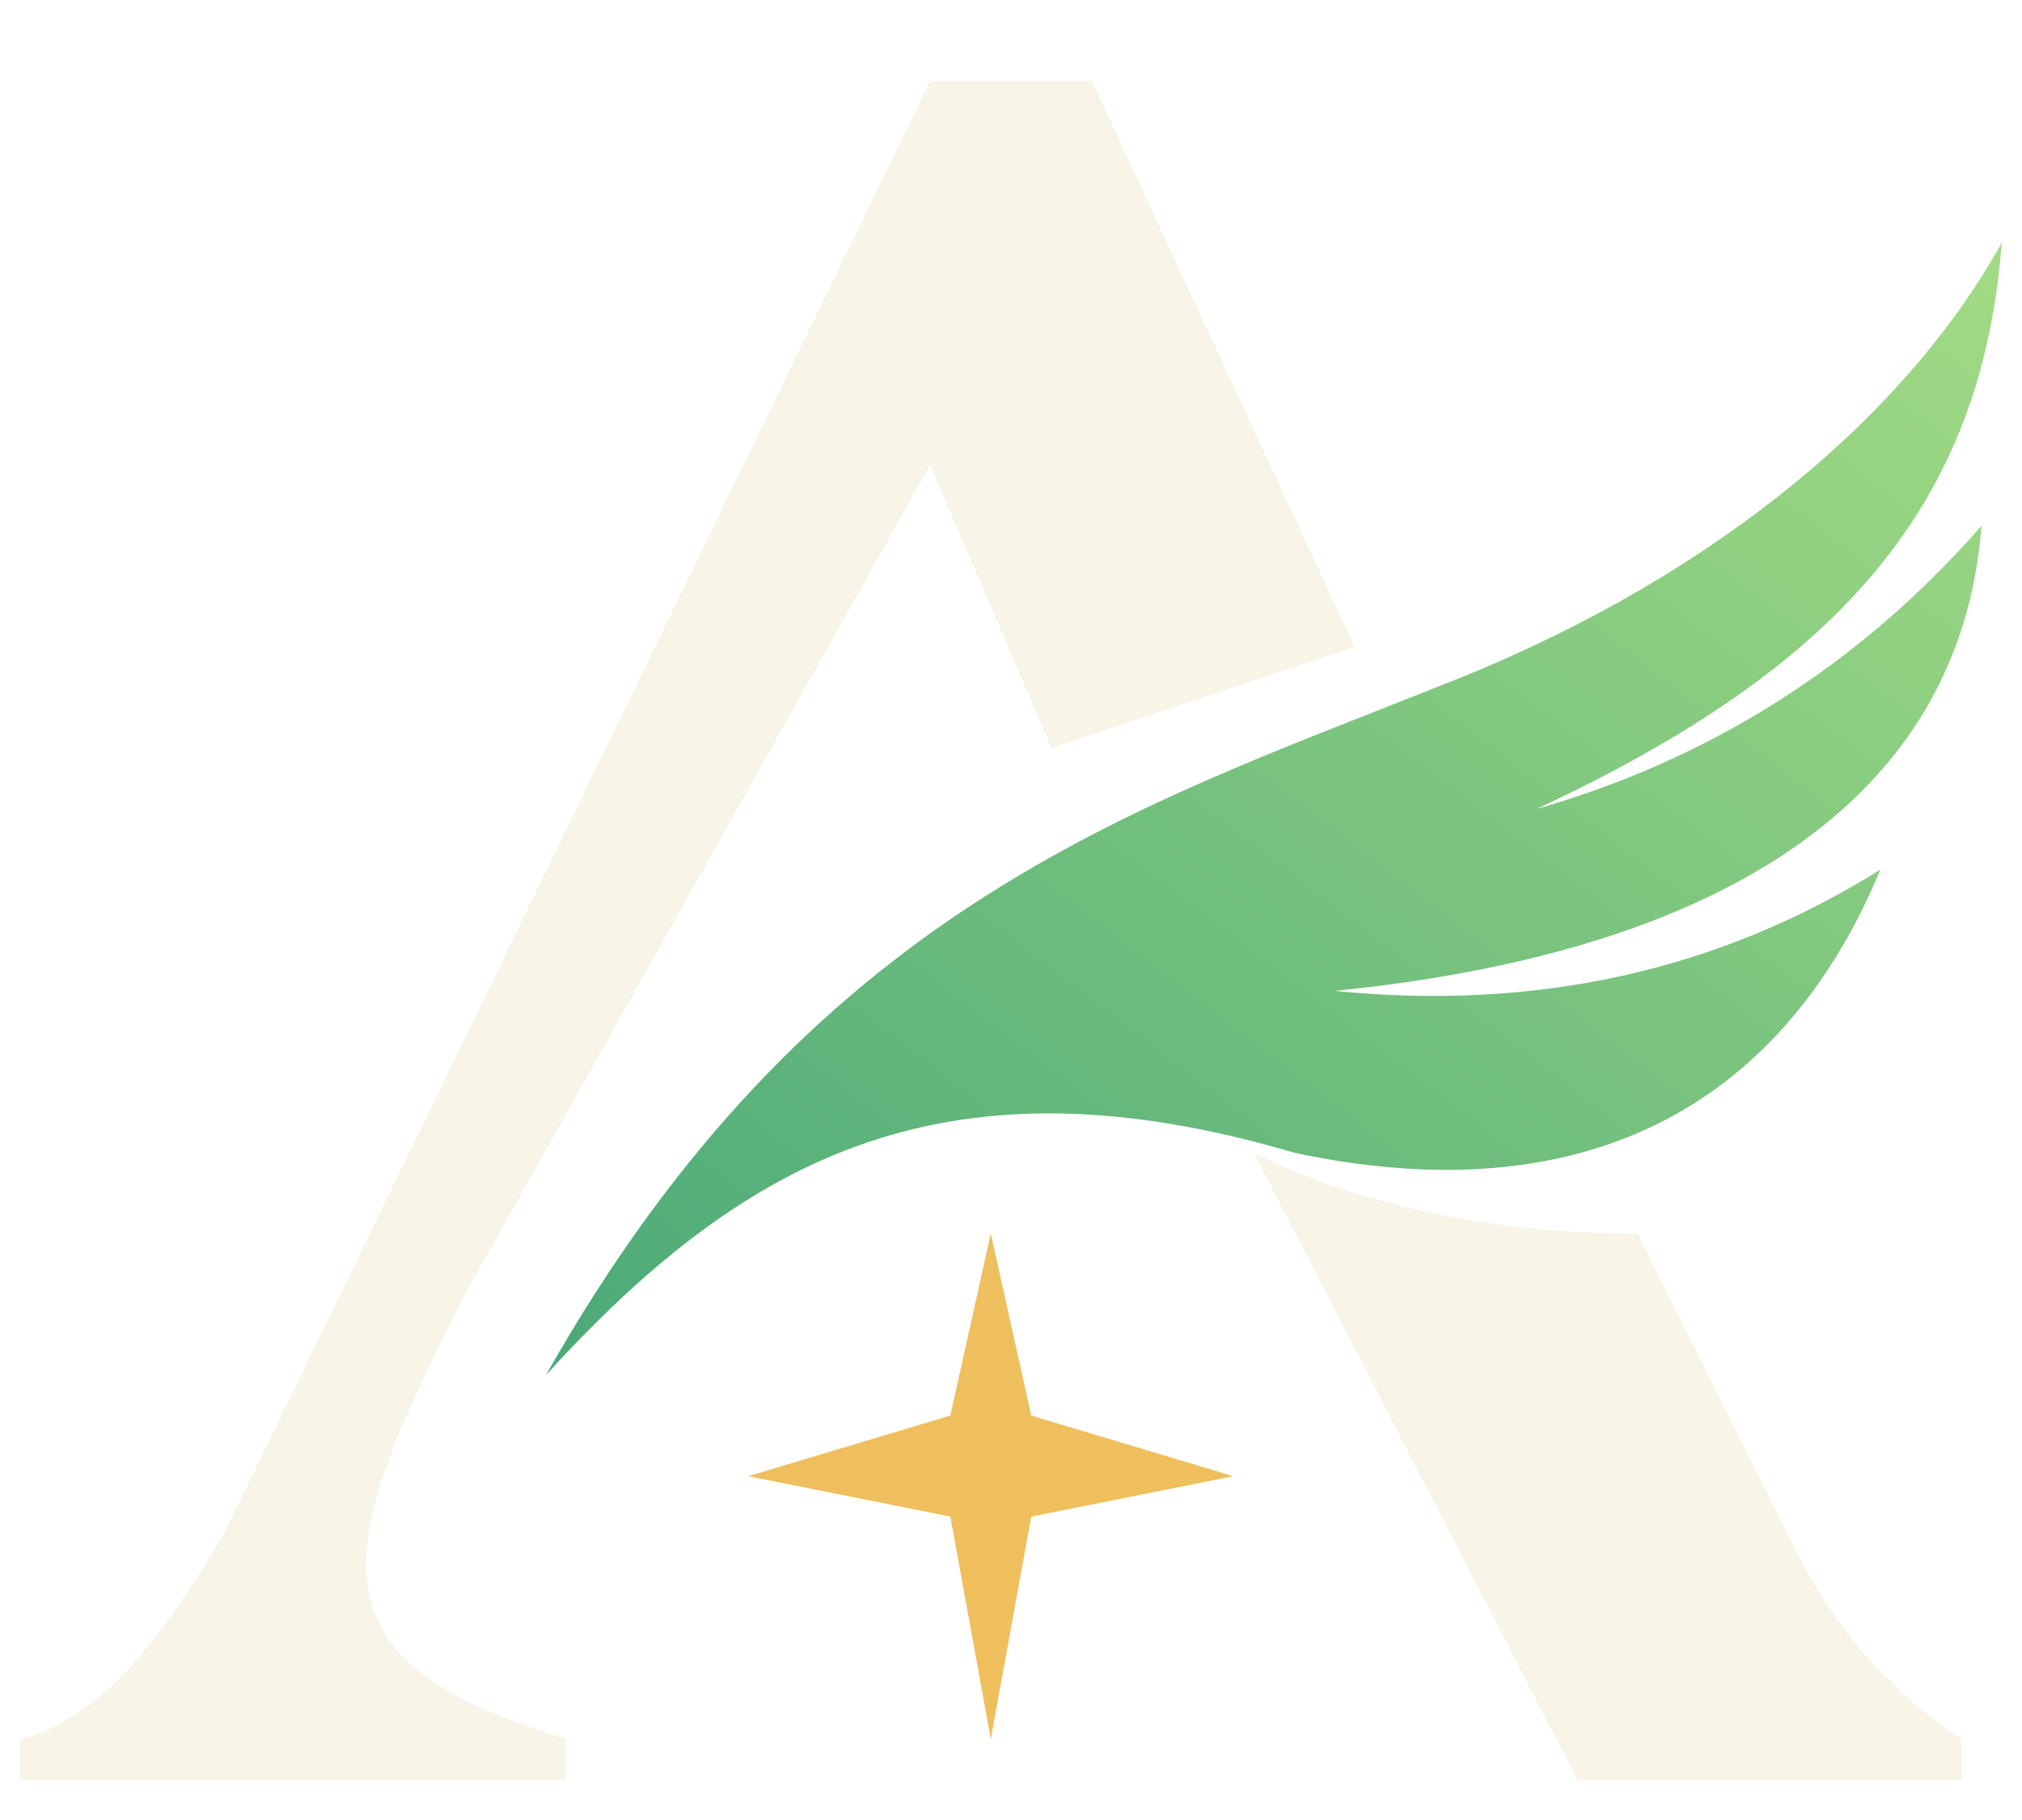
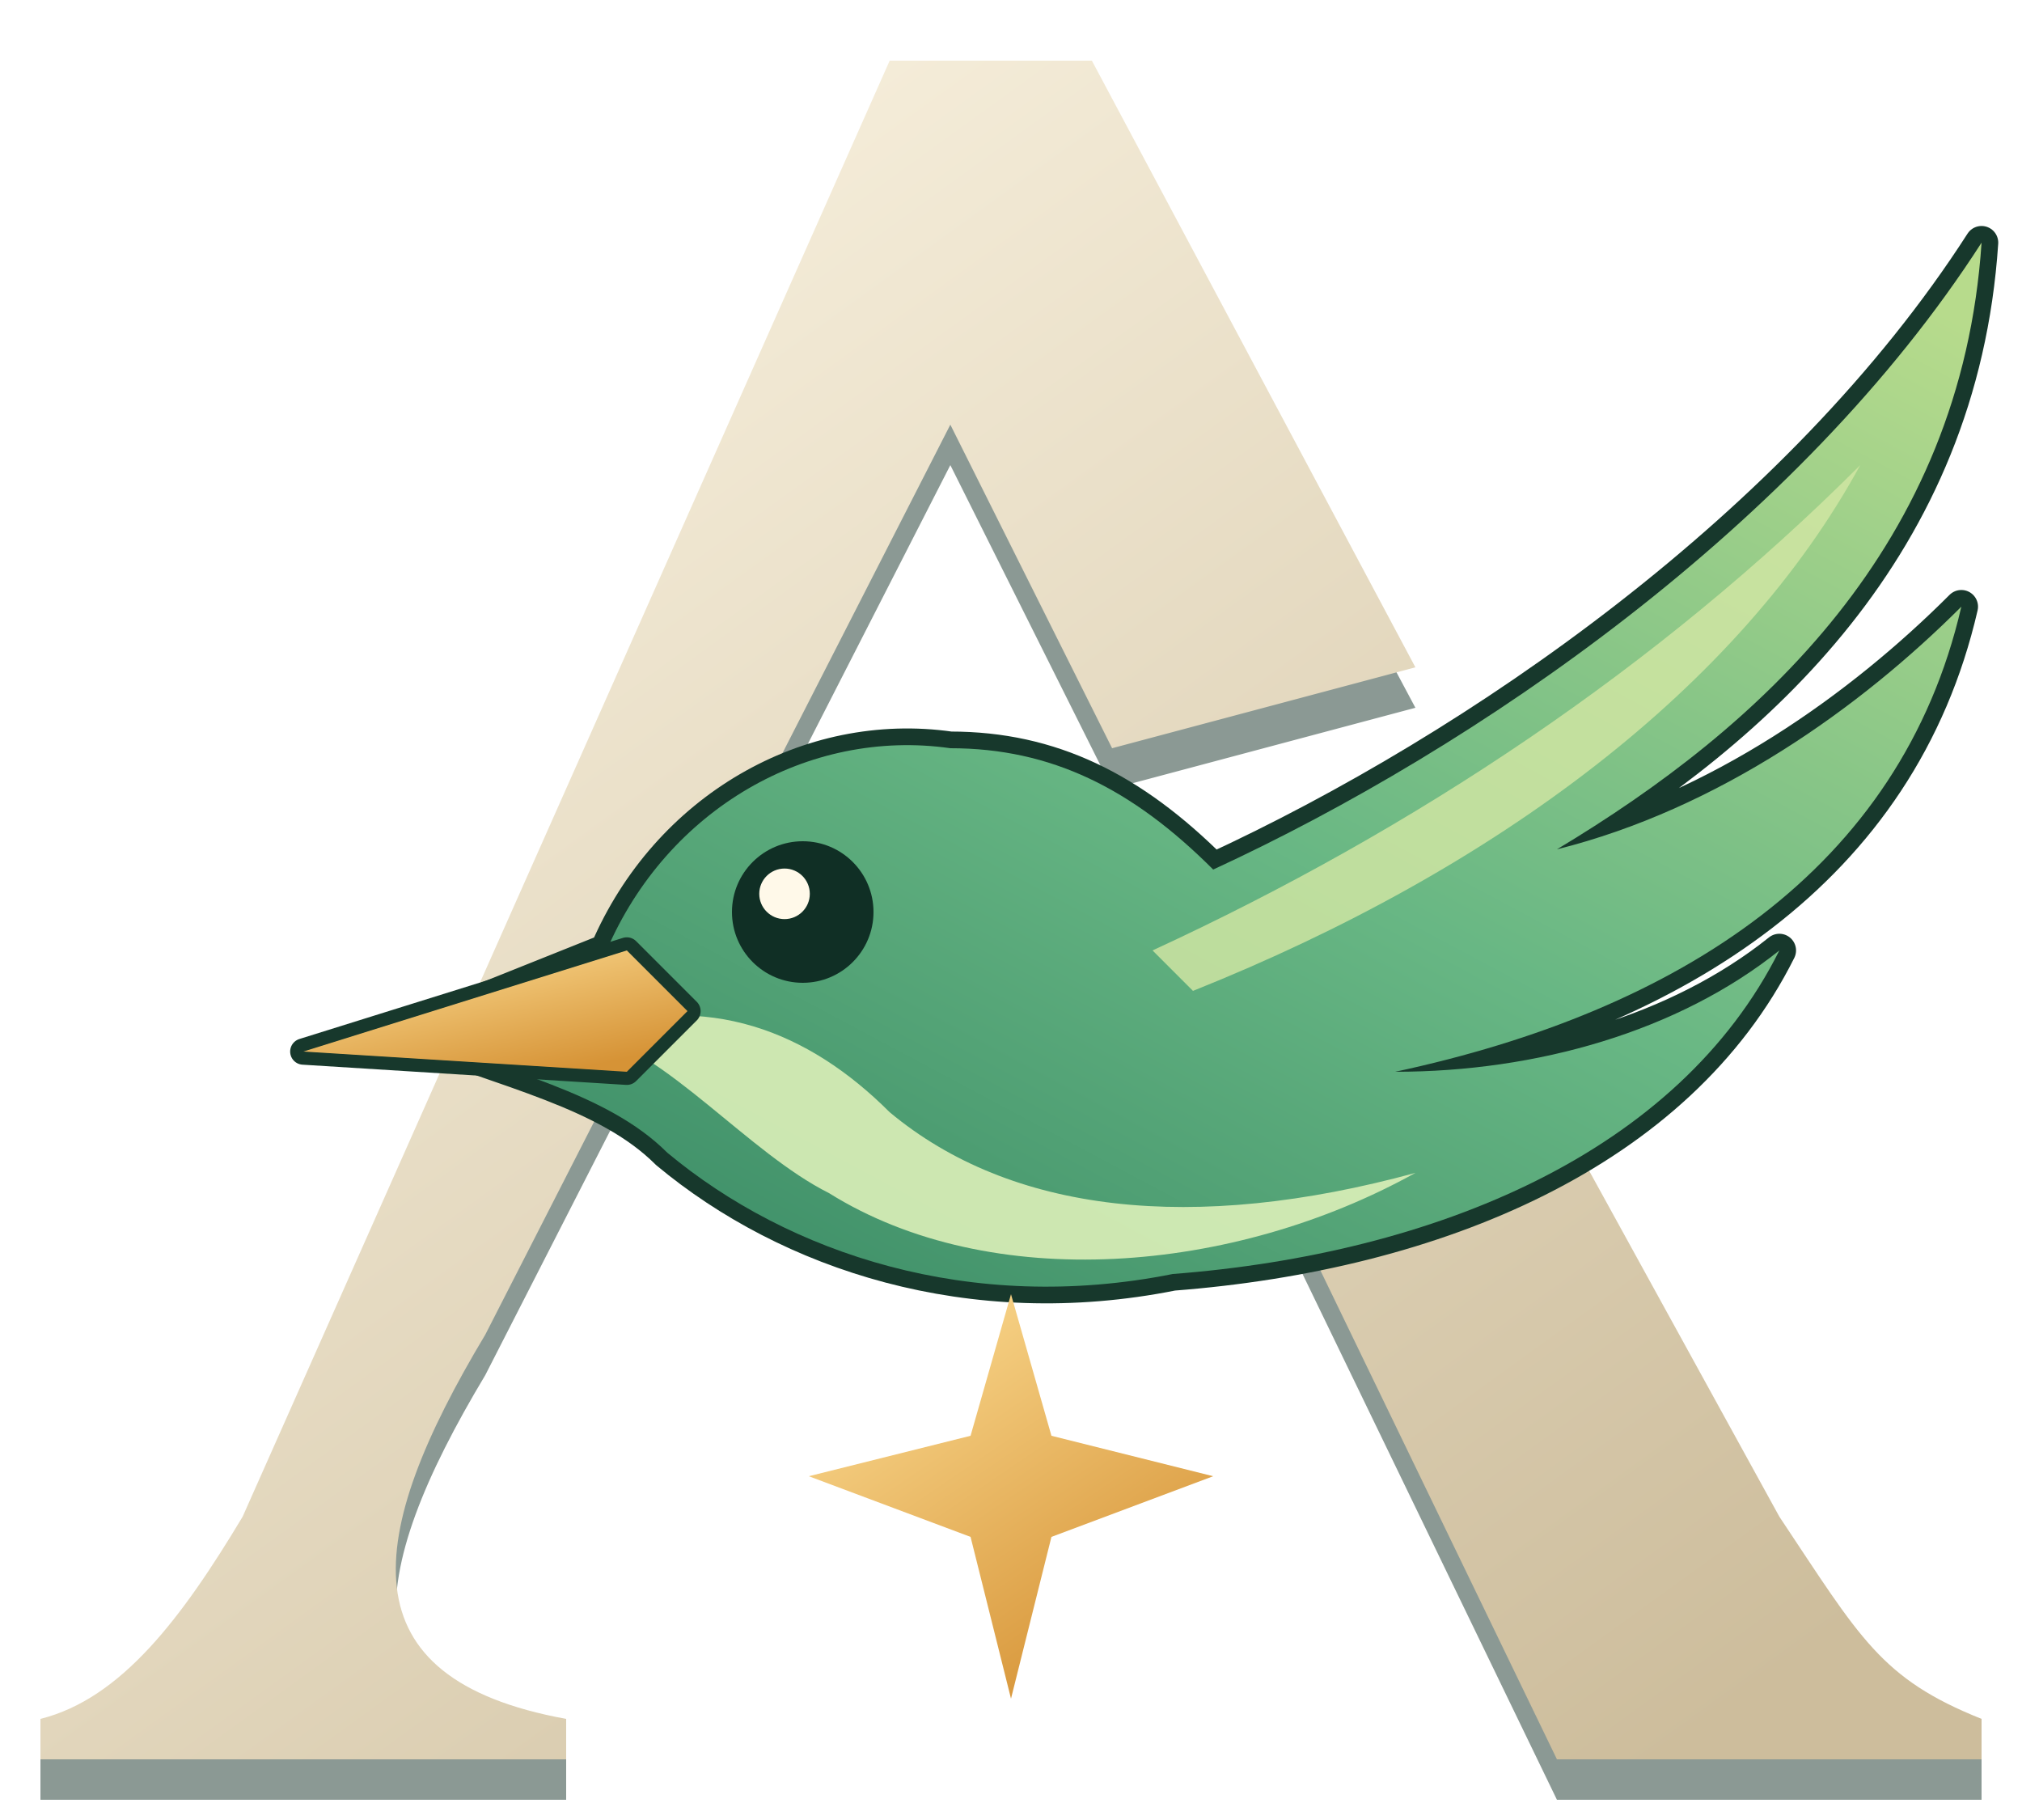
<svg xmlns="http://www.w3.org/2000/svg" viewBox="0 0 100 90">
  <defs>
-     <linearGradient id="wing" x1="0" y1="1" x2="1" y2="0">
-       <stop stop-color="#4aa978" />
-       <stop offset="1" stop-color="#a3db84" />
+     <linearGradient id="letter" x1="0" y1="0" x2=".83" y2="1">
+       <stop stop-color="#fff9e9" />
+       <stop offset="1" stop-color="#cdbd9c" />
+     </linearGradient>
+     <linearGradient id="bird" x1=".1" y1="1" x2=".9" y2="0">
+       <stop stop-color="#398a65" />
+       <stop offset=".48" stop-color="#68b784" />
+       <stop offset="1" stop-color="#b7db8c" />
+     </linearGradient>
+     <linearGradient id="gold" x1="0" y1="0" x2=".68" y2="1">
+       <stop stop-color="#ffe29a" />
+       <stop offset="1" stop-color="#d69336" />
    </linearGradient>
  </defs>
-   <path fill="#f8f4e8" d="M46 4h8l13 28-15 5-6-14L23 64c-4 8-7 14-3 18 2 2 5 3 8 4v2H1v-2c4-1 7-5 10-10L46 4ZM62 57c6 3 13 4 19 4l8 16c2 4 5 7 8 9v2H78Z" />
-   <path fill="url(#wing)" d="M27 68C40 45 56 40 71 34c13-5 23-13 28-22-1 13-8 21-23 28 7-2 15-6 22-14-1 13-12 21-32 23 10 1 19-1 27-6-5 12-15 17-29 14-17-5-27 0-37 11Z" />
-   <path fill="#efbf5d" d="m49 61 2 9 10 3-10 2-2 11-2-11-10-2 10-3Z" />
+   <path fill="#0c291f" opacity=".48" transform="translate(0 2)" d="M44 3h10l16 30-15 4-8-16-23 45c-6 10-7 17 4 19v2H2v-2c4-1 7-5 10-10Zm18 53 15-1 11 20c4 6 5 8 10 10v2H77Z" />
+   <path fill="url(#letter)" d="M44 3h10l16 30-15 4-8-16-23 45c-6 10-7 17 4 19v2H2v-2c4-1 7-5 10-10Zm18 53 15-1 11 20c4 6 5 8 10 10v2H77Z" />
+   <path fill="url(#bird)" stroke="#17382c" stroke-width="1.65" stroke-linejoin="round" paint-order="stroke" d="M20 51l10-4c3-7 10-11 17-10 5 0 9 2 13 6 13-6 29-17 38-31-1 15-11 24-21 30 8-2 15-7 20-12-3 13-14 20-28 23 7 0 14-2 19-6-5 10-17 15-30 16-10 2-19-1-25-6-3-3-8-4-13-6Z" />
+   <path fill="#def1ba" opacity=".88" d="M29 51c6-2 11 0 15 4 6 5 15 6 26 3-9 5-21 6-29 1-4-2-8-7-12-8Z" />
+   <path fill="#d2e7a3" opacity=".82" d="M57 47c13-6 25-14 35-24-6 11-18 20-33 26Z" />
+   <path fill="url(#gold)" stroke="#17382c" stroke-width="1.3" stroke-linejoin="round" paint-order="stroke" d="m31 47-16 5 16 1 3-3Z" />
+   <circle cx="39.7" cy="45.1" r="3.5" fill="#102f25" />
+   <circle cx="38.8" cy="44.2" r="1.25" fill="#fff9e9" />
+   <path fill="url(#gold)" d="m50 64 2 7 8 2-8 3-2 8-2-8-8-3 8-2Z" />
</svg>
